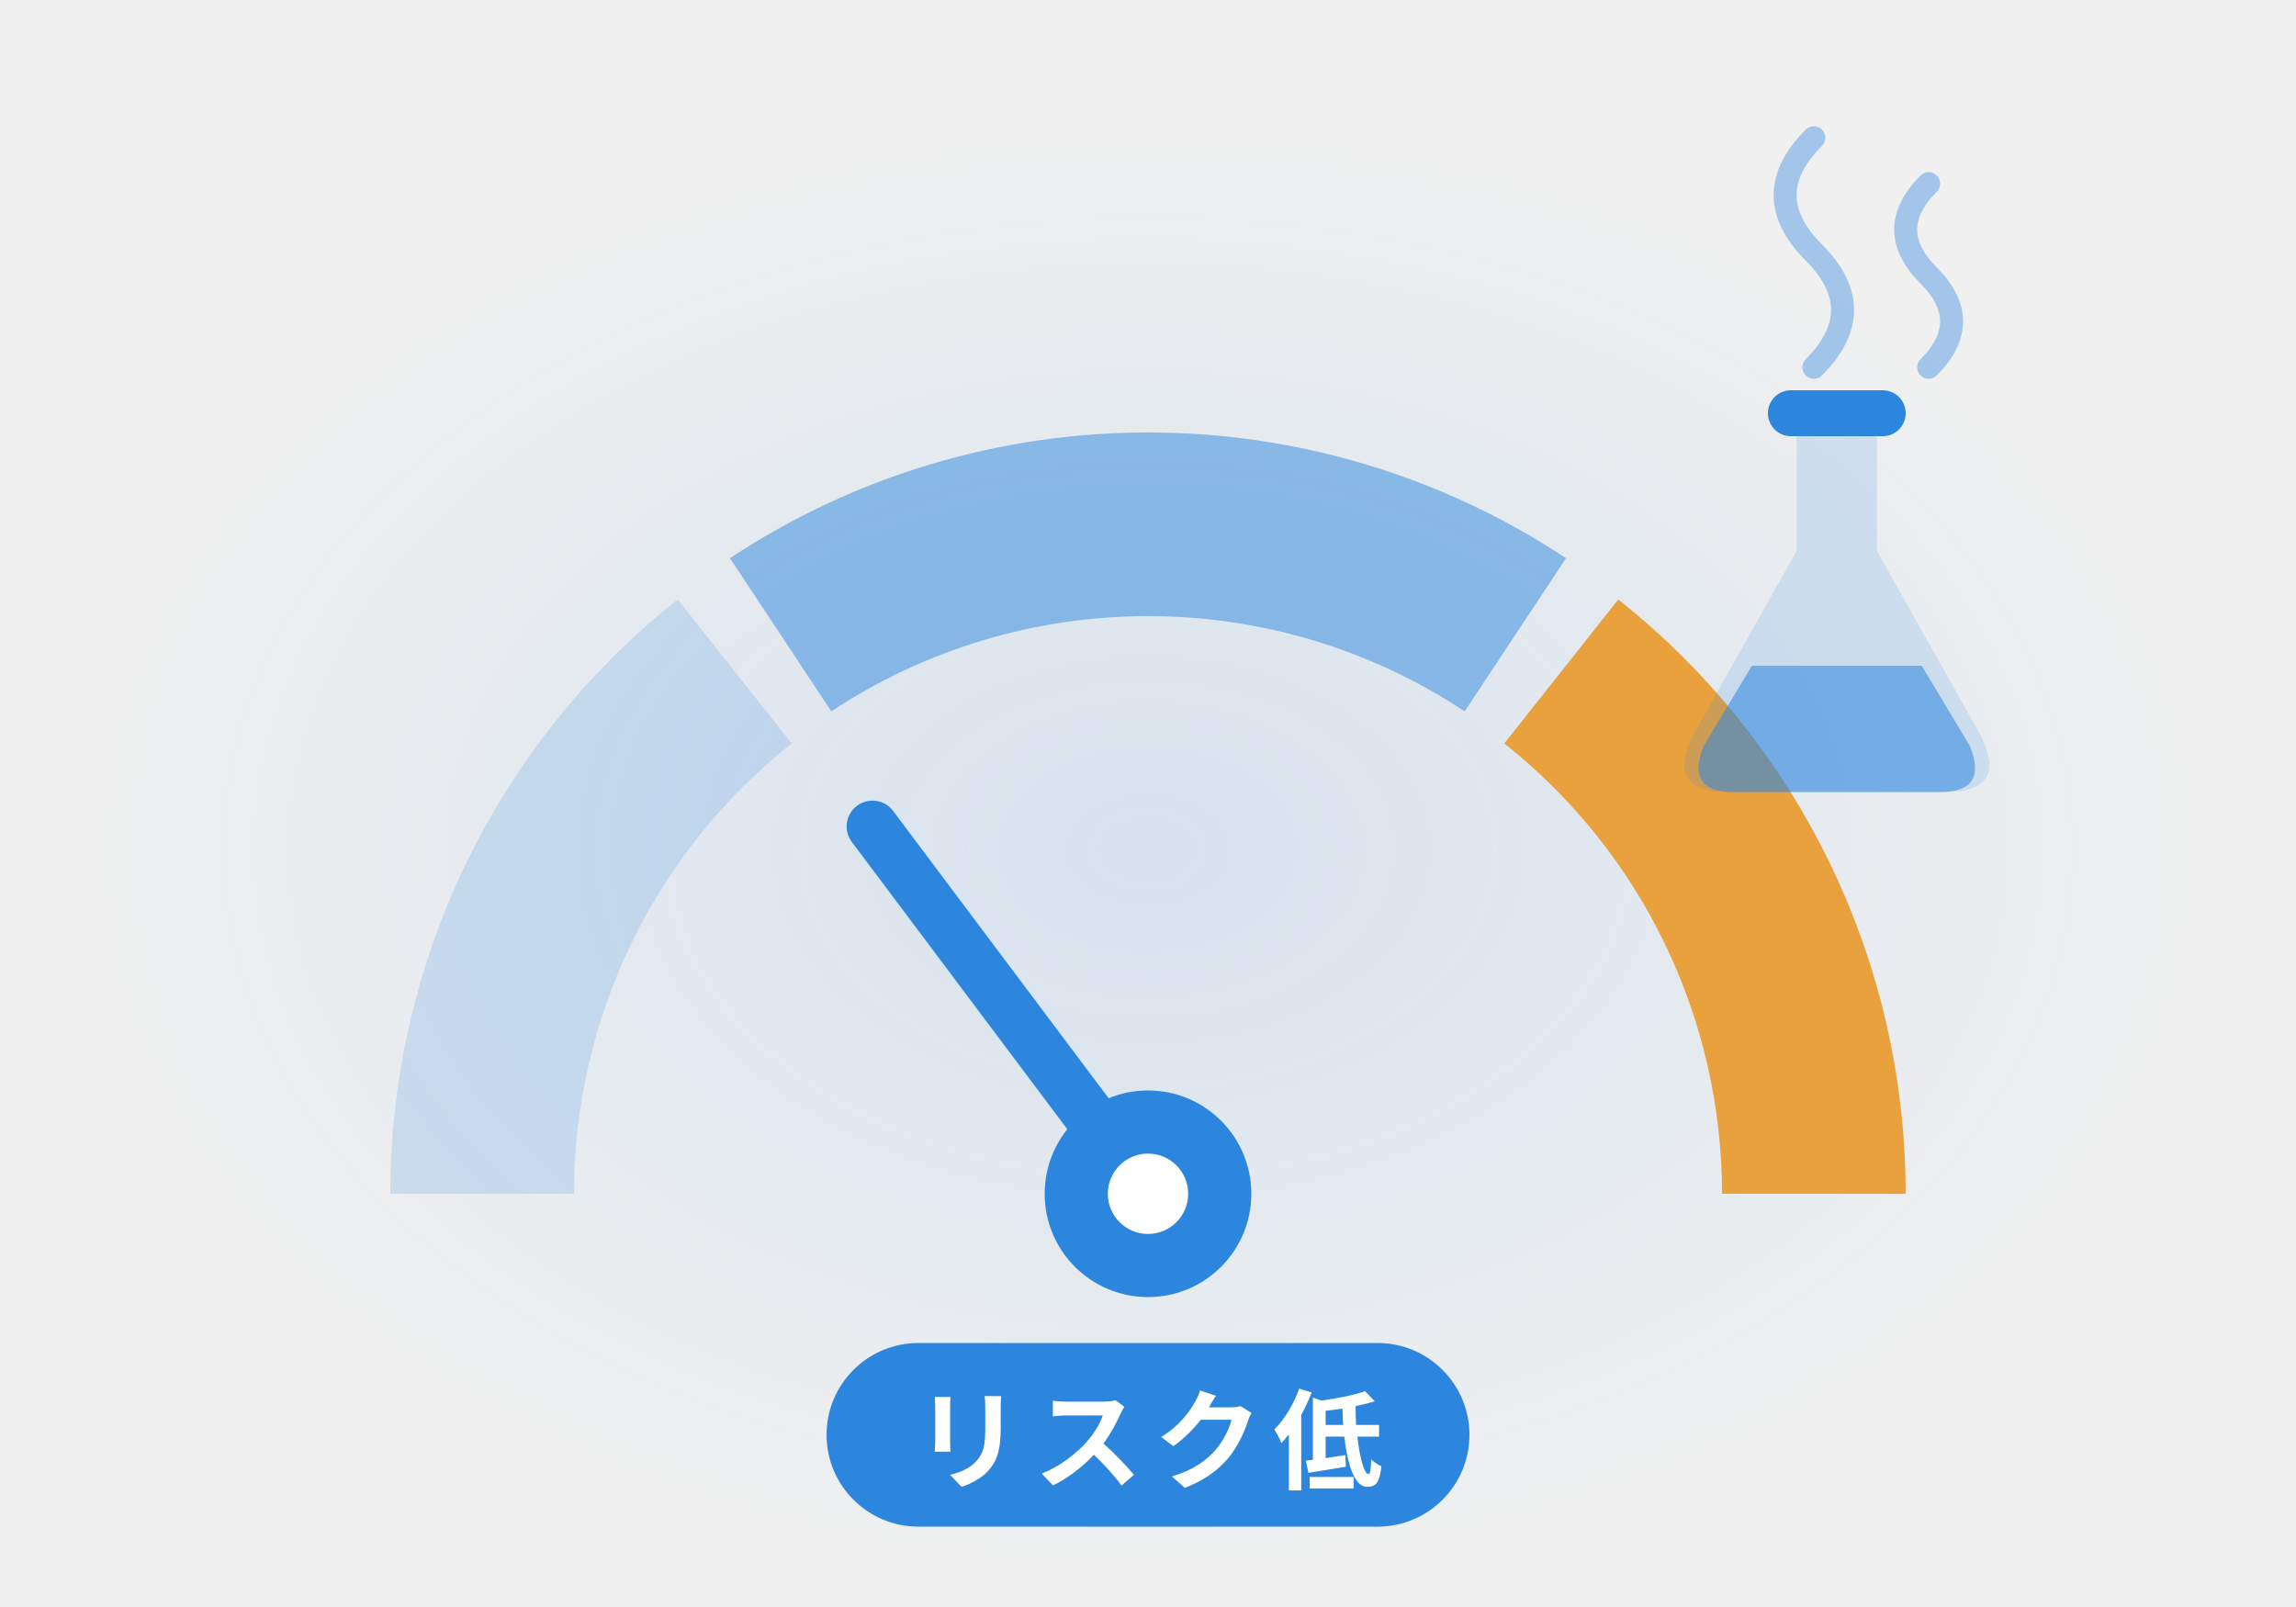
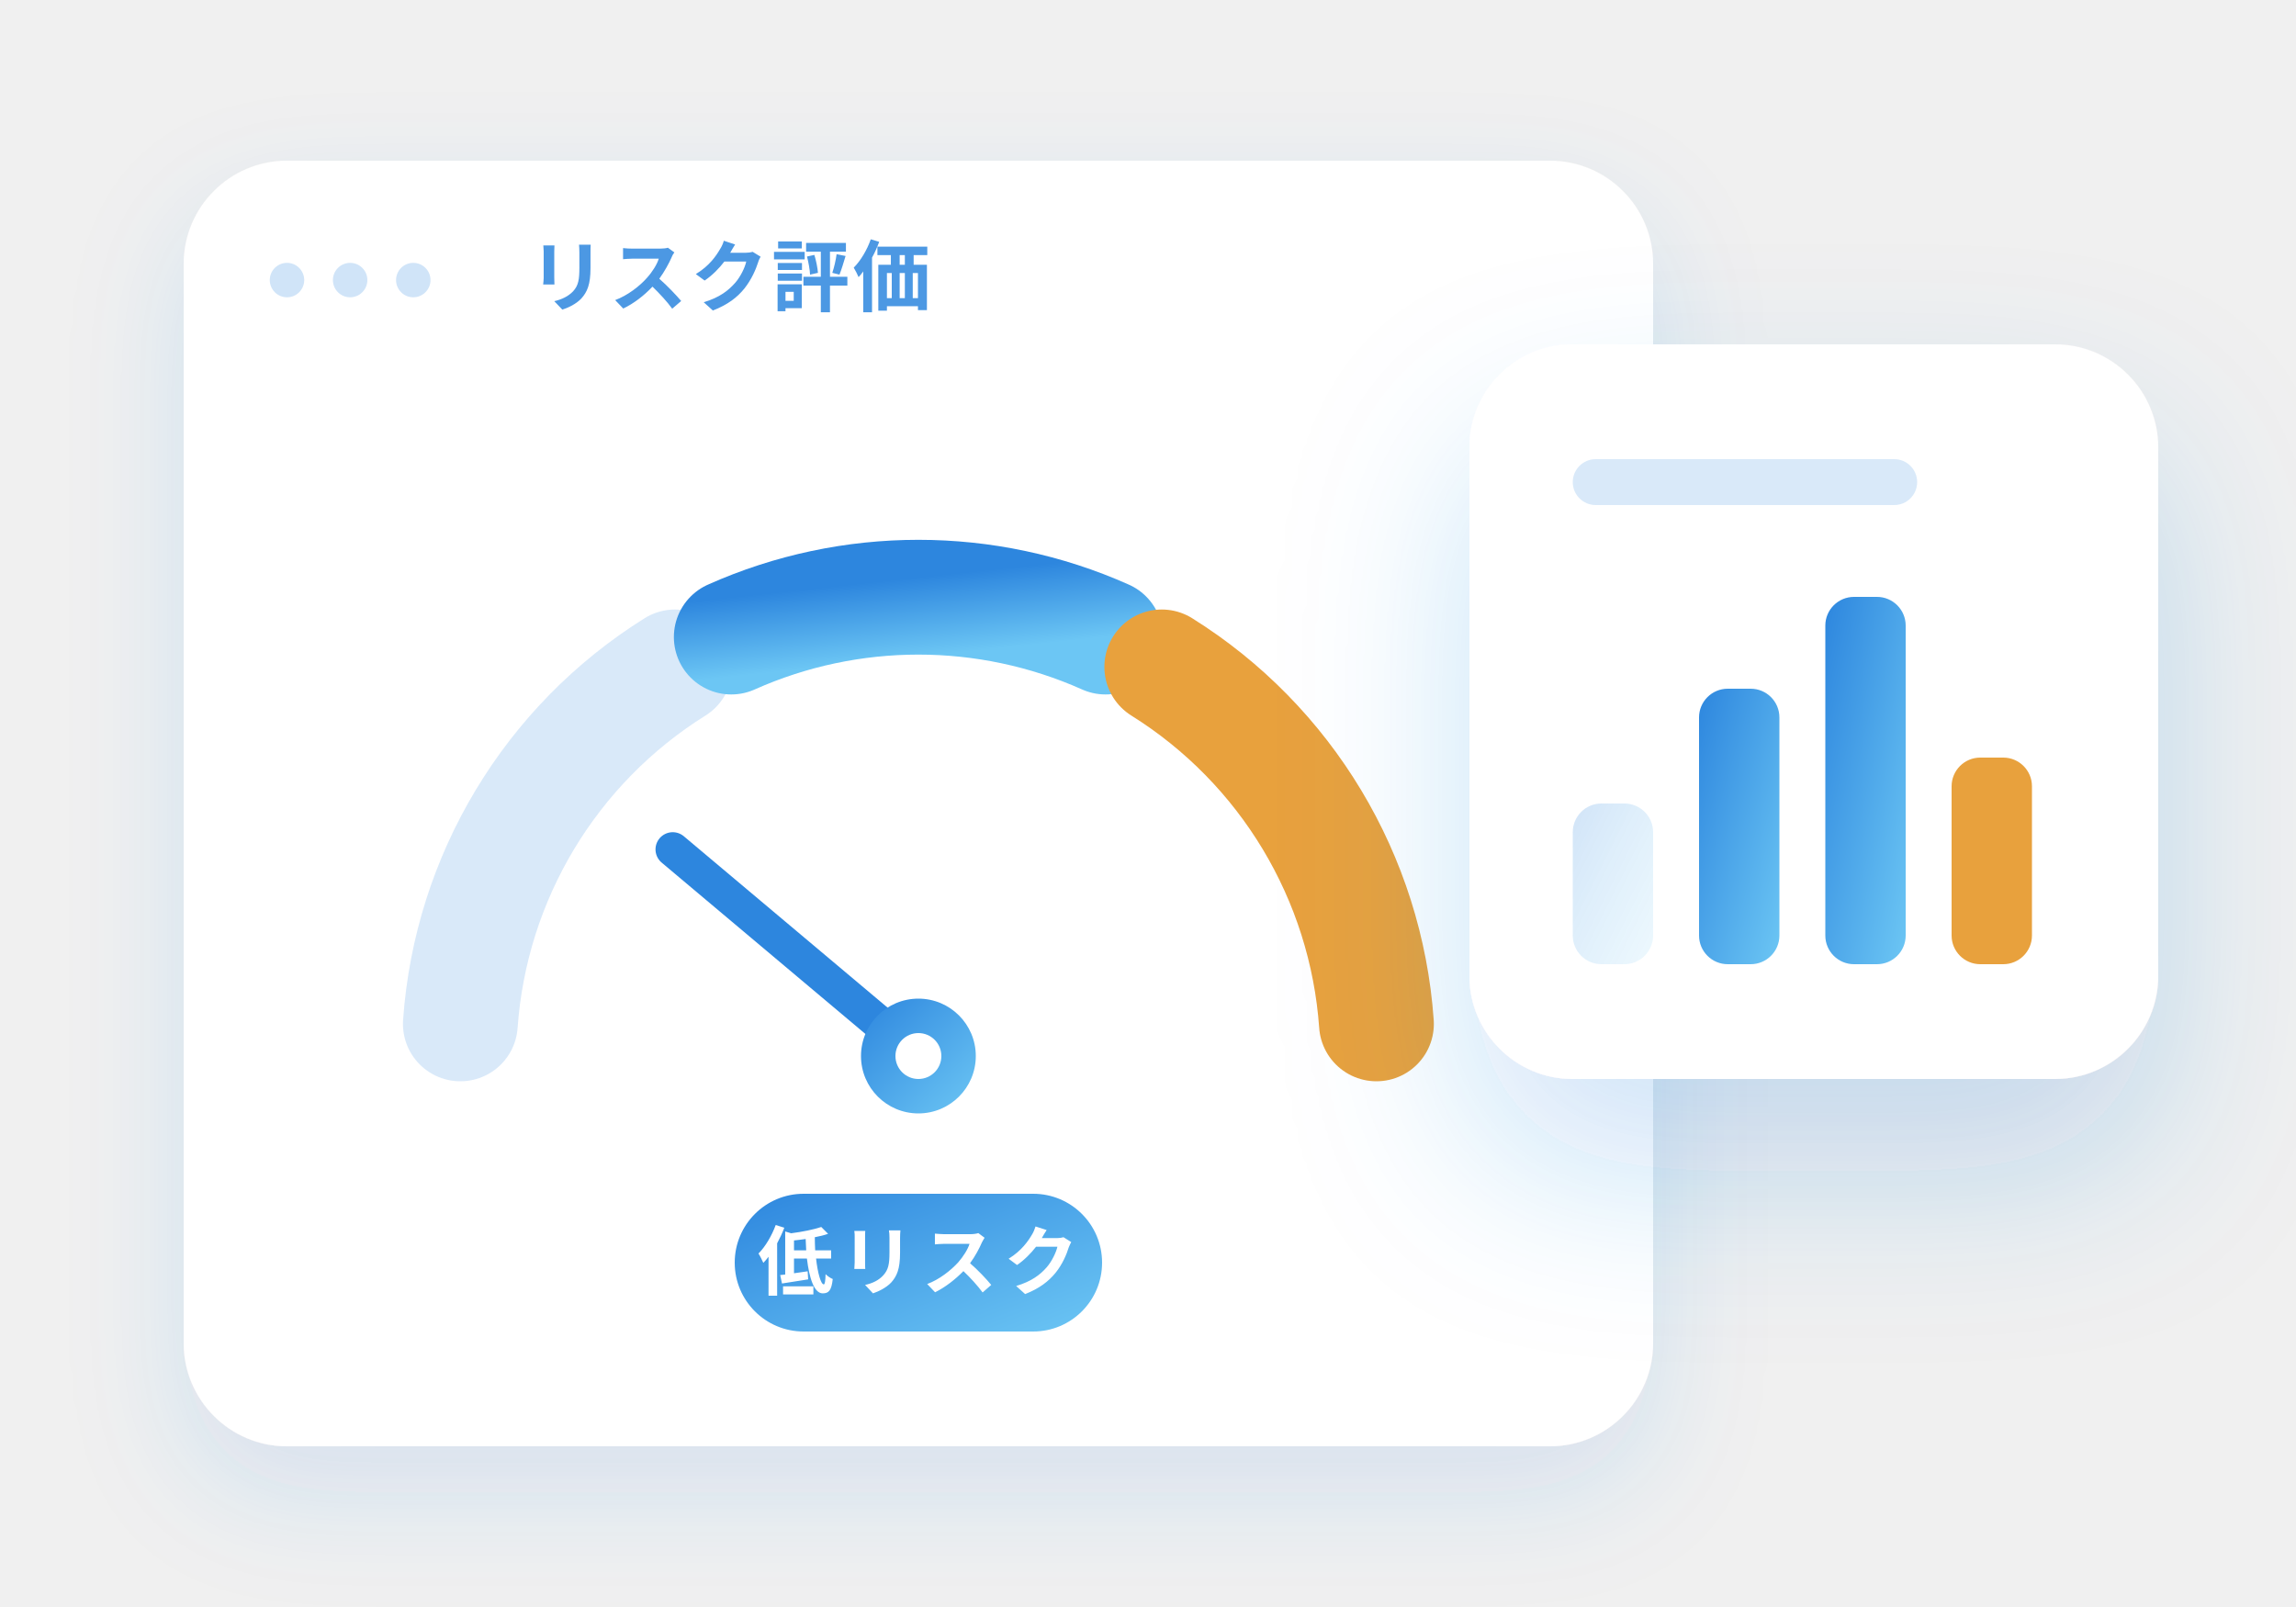
- <svg xmlns="http://www.w3.org/2000/svg" viewBox="0 0 200 140" role="img" aria-label="リスクを評価するメーターのイラスト">
+ <svg xmlns="http://www.w3.org/2000/svg" viewBox="0 0 200 140" role="img" aria-label="リスク評価のダッシュボードのイラスト">
  <defs>
-     <radialGradient id="bg" cx=".5" cy=".5" r=".5">
-       <stop offset="0" stop-color="#2d86de" stop-opacity=".13" />
-       <stop offset="1" stop-color="#2d86de" stop-opacity="0" />
-     </radialGradient>
-     <filter id="sh" x="-30%" y="-30%" width="160%" height="170%">
-       <feDropShadow dx="0" dy="5" stdDeviation="6" flood-color="#2d86de" flood-opacity=".2" />
+     <linearGradient id="g" x1="0" y1="0" x2="1" y2="1">
+       <stop offset="0" stop-color="#2d86de" />
+       <stop offset="1" stop-color="#6cc6f4" />
+     </linearGradient>
+     <linearGradient id="gs" x1="0" y1="0" x2="1" y2="1">
+       <stop offset="0" stop-color="#2d86de" stop-opacity=".22" />
+       <stop offset="1" stop-color="#6cc6f4" stop-opacity=".12" />
+     </linearGradient>
+     <filter id="s1" x="-25%" y="-25%" width="150%" height="160%">
+       <feDropShadow dx="0" dy="4" stdDeviation="5" flood-color="#2d86de" flood-opacity=".14" />
+     </filter>
+     <filter id="s2" x="-35%" y="-35%" width="170%" height="180%">
+       <feDropShadow dx="0" dy="8" stdDeviation="8" flood-color="#2d86de" flood-opacity=".22" />
    </filter>
  </defs>
-   <ellipse cx="100" cy="74" rx="92" ry="64" fill="url(#bg)" />
-   <g fill="none" stroke-width="16">
-     <path d="M42 104 A58 58 0 0 1 64 58.5" stroke="#2d86de" stroke-opacity=".18" />
-     <path d="M68 55.3 A58 58 0 0 1 132 55.3" stroke="#2d86de" stroke-opacity=".5" />
-     <path d="M136 58.5 A58 58 0 0 1 158 104" stroke="#e8a13d" />
+   <g opacity="1">
+     <rect x="16" y="14" width="128" height="112" rx="9" fill="#fff" filter="url(#s1)" />
+     <circle cx="25.0" cy="24.4" r="1.5" fill="#2d86de" fill-opacity=".22" />
+     <circle cx="30.5" cy="24.4" r="1.5" fill="#2d86de" fill-opacity=".22" />
+     <circle cx="36.0" cy="24.4" r="1.5" fill="#2d86de" fill-opacity=".22" />
+     <text x="46" y="26.6" font-family="Noto Sans JP,Hiragino Sans,sans-serif" font-size="6.8" font-weight="700" fill="#2d86de" fill-opacity=".85" letter-spacing=".04em">リスク評価</text>
  </g>
-   <path d="M100 104 L76 72" stroke="#2d86de" stroke-width="4.5" stroke-linecap="round" />
-   <circle cx="100" cy="104" r="9" fill="#2d86de" />
-   <circle cx="100" cy="104" r="3.5" fill="#fff" />
-   <rect x="72" y="117" width="56" height="16" rx="8" fill="#2d86de" />
-   <text x="100" y="129" text-anchor="middle" font-family="Noto Sans JP,sans-serif" font-size="9.5" font-weight="700" fill="#fff" letter-spacing=".1em">リスク低</text>
-   <g stroke="#2d86de" stroke-opacity=".4" stroke-width="2" fill="none" stroke-linecap="round">
-     <path d="M158 12 q-5 5 0 10 q5 5 0 10" />
-     <path d="M168 16 q-4 4 0 8 q4 4 0 8" />
-   </g>
-   <g transform="translate(148 34)">
-     <rect x="6" y="0" width="12" height="4" rx="2" fill="#2d86de" />
-     <path d="M8.5 4 h7 v10 l9 16 q2.5 5 -3 5 h-19 q-5.5 0 -3 -5 l9 -16z" fill="#2d86de" fill-opacity=".16" />
-     <path d="M4.6 24 h14.8 l4.2 7 q1.6 4 -2.6 4 h-18 q-4.2 0 -2.6 -4z" fill="#2d86de" fill-opacity=".55" />
-   </g>
+   <path d="M40.1 89.2 A40 40 0 0 1 58.8 58.1" stroke="#2d86de" stroke-opacity="0.18" stroke-width="10" fill="none" stroke-linecap="round" />
+   <path d="M63.7 55.5 A40 40 0 0 1 96.3 55.5" stroke="url(#g)" stroke-opacity="1" stroke-width="10" fill="none" stroke-linecap="round" />
+   <path d="M101.2 58.1 A40 40 0 0 1 119.9 89.2" stroke="#e8a13d" stroke-opacity="1" stroke-width="10" fill="none" stroke-linecap="round" />
+   <path d="M80 92 L58.6 74.0" stroke="#2d86de" stroke-width="3" stroke-linecap="round" />
+   <circle cx="80" cy="92" r="5" fill="url(#g)" />
+   <circle cx="80" cy="92" r="2" fill="#fff" />
+   <rect x="64" y="104" width="32" height="12" rx="6" fill="url(#g)" />
+   <text x="80" y="112.3" text-anchor="middle" font-family="Noto Sans JP,Hiragino Sans,sans-serif" font-size="6.6" font-weight="700" fill="#fff" letter-spacing=".08em">低リスク</text>
+   <rect x="128" y="30" width="60" height="64" rx="9" fill="#fff" filter="url(#s2)" />
+   <rect x="137" y="70" width="7" height="14" rx="2.5" fill="url(#gs)" />
+   <rect x="148" y="60" width="7" height="24" rx="2.5" fill="url(#g)" />
+   <rect x="159" y="52" width="7" height="32" rx="2.5" fill="url(#g)" />
+   <rect x="170" y="66" width="7" height="18" rx="2.5" fill="#e8a13d" />
+   <rect x="137" y="40" width="30" height="4" rx="2.0" fill="#2d86de" fill-opacity="0.18" />
</svg>
